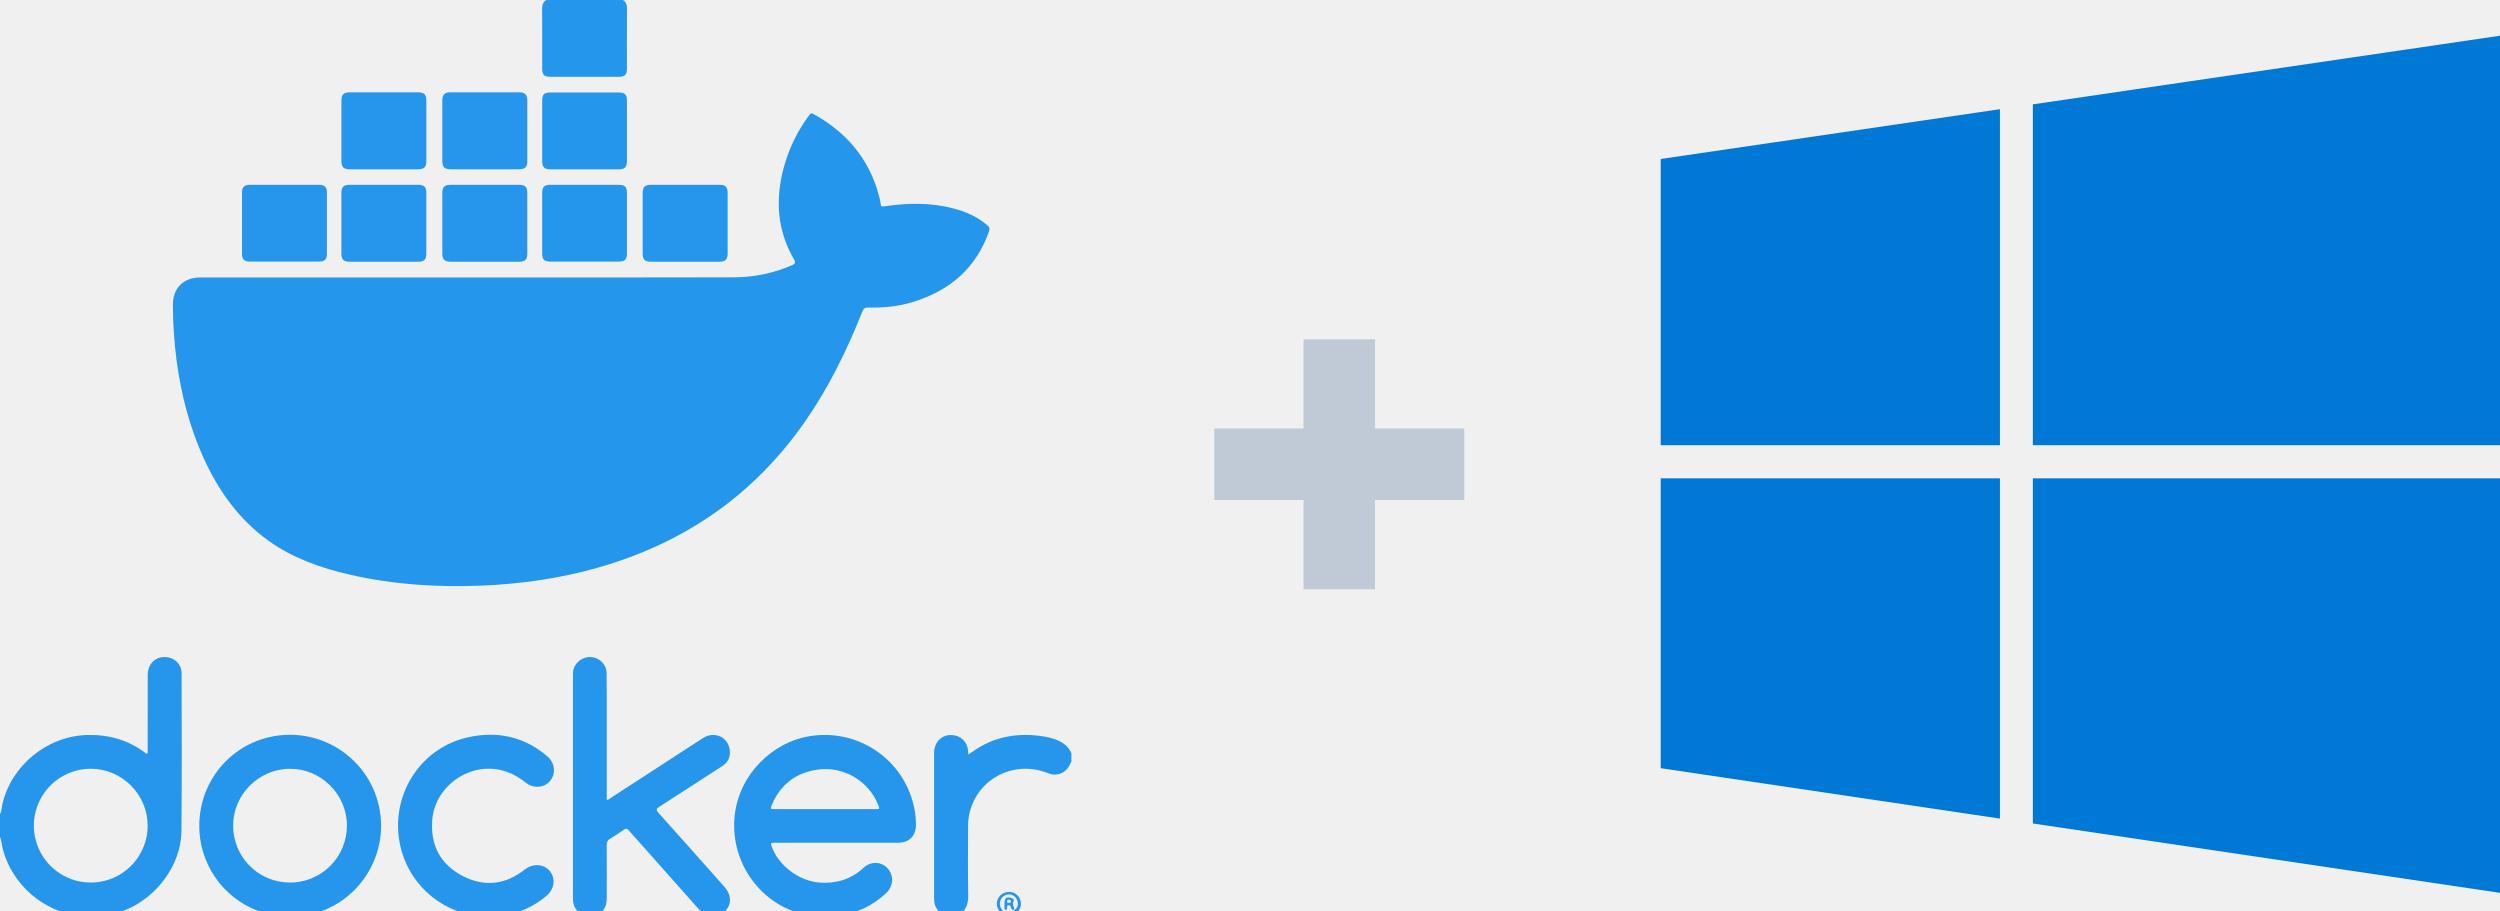
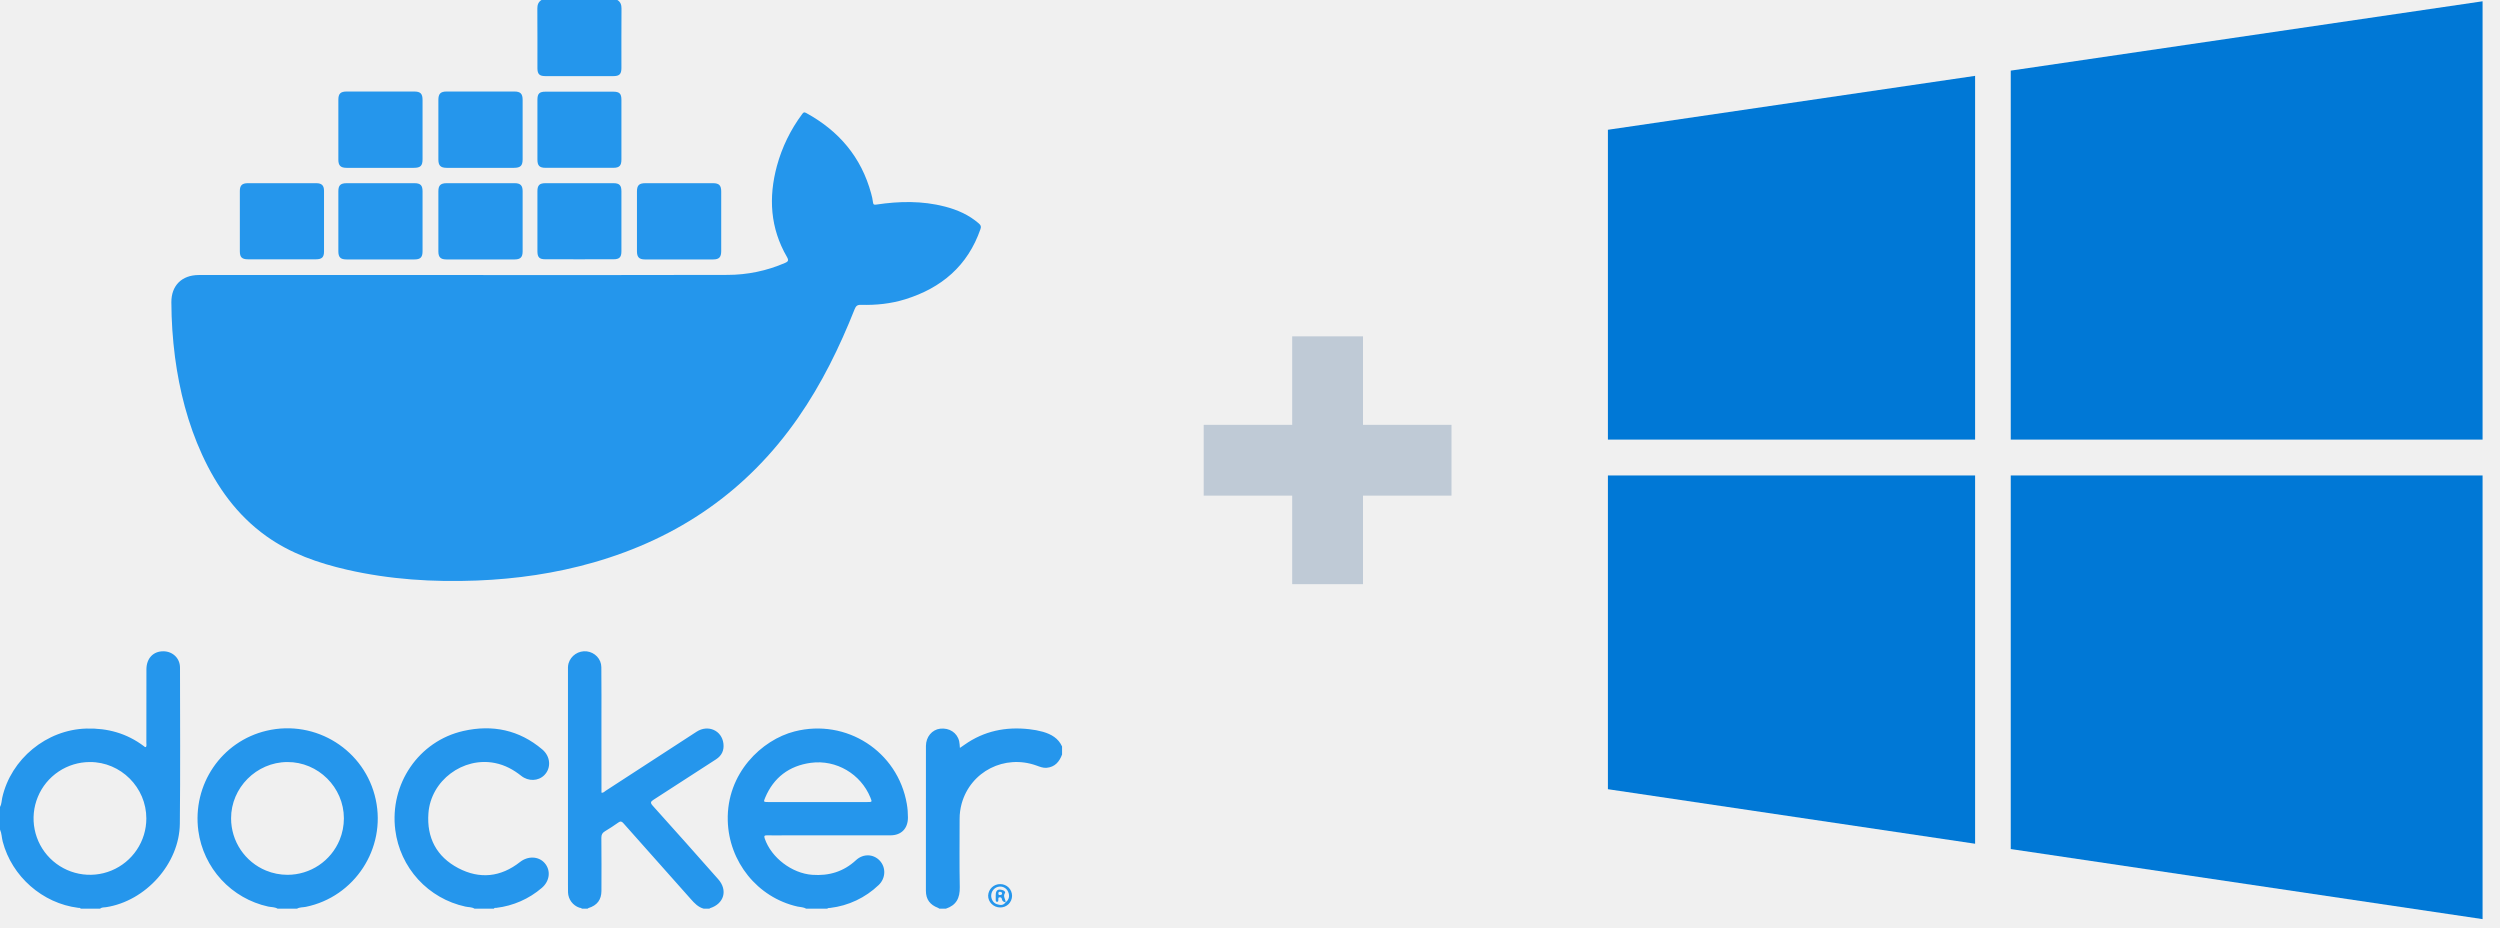
- <svg xmlns="http://www.w3.org/2000/svg" fill="none" viewBox="0 0 140 51">
-   <rect width="100%" height="100%" />
-   <g class="currentLayer">
-     <path fill="#2596EC" d="M0 45.591c.094-.16.086-.346.124-.519.491-2.198 2.508-3.851 4.757-3.912 1.196-.033 2.28.27 3.241.991.034.025.063.069.123.052.047-.074.023-.159.024-.238.002-1.382-.002-2.764.003-4.146.002-.628.391-1.032.969-1.023.524.008.929.397.929.922.003 2.939.021 5.878-.009 8.816-.023 2.258-1.929 4.375-4.17 4.718-.113.017-.239-0-.336.085H4.559c-.029-.065-.09-.042-.139-.048C2.4 51.036.67 49.516.153 47.543c-.059-.224-.056-.461-.153-.675V45.591zm8.268.65c.003-1.75-1.44-3.194-3.187-3.191a3.187 3.187 0 00-2.942 1.967 3.186 3.186 0 004.16 4.164 3.186 3.186 0 001.97-2.94zM45.547 51.336c-.152-.092-.331-.083-.496-.121-2.264-.512-3.878-2.536-3.937-4.859-.068-2.675 1.924-4.563 3.778-5.035 2.923-.745 5.826 1.122 6.339 4.097.043.255.064.513.063.771-.002.615-.371 1.002-.987 1.003a1815.193 1815.193 0 01-6.04.002c-.311 0-.623.006-.934-.002-.157-.004-.175.044-.127.186.371 1.079 1.533 1.961 2.683 2.045.941.068 1.768-.176 2.47-.827.411-.381.99-.356 1.347.032.355.386.334.994-.07 1.374a4.764 4.764 0 01-2.732 1.29c-.059.007-.123-.008-.171.043h-1.185zm.658-6.025l2.8-0c.271 0 .271-.001.166-.258-.537-1.321-1.925-2.153-3.367-1.956-1.216.166-2.097.823-2.579 1.973-.097.233-.087.24.157.241.941.001 1.881.001 2.822 0zM32.872 51.336c-.035-.052-.095-.039-.144-.056a.953.953 0 01-.639-.859c-.007-.167-.004-.334-.004-.501-0-3.996-0-7.992 0-11.987 0-.151-.01-.304.032-.453a.96.96 0 011.032-.68c.456.056.817.429.822.89.011 1.048.006 2.096.006 3.145.001 1.314.001 2.629 0 3.946.111.022.171-.062.241-.107a4331.131 4331.131 0 005.138-3.337c.644-.417 1.424-.071 1.512.673.045.375-.091.678-.423.891-1.175.756-2.342 1.522-3.518 2.276-.172.11-.206.171-.052.342a603.734 603.734 0 013.698 4.151c.551.621.334 1.386-.463 1.638-.013.004-.023.018-.035.028h-.319c-.315-.086-.523-.308-.731-.543a1612.091 1612.091 0 00-3.809-4.287c-.094-.106-.161-.125-.28-.041-.248.175-.501.343-.761.498-.147.087-.203.187-.201.364.01 1.001.007 2.003.003 3.004-.002.505-.245.818-.73.969a.242.242 0 00-.055.036h-.319zM15.684 51.336c-.166-.101-.359-.082-.539-.121a5.079 5.079 0 01-3.939-4.273c-.351-2.623 1.308-5.06 3.855-5.658 2.79-.656 5.572 1.101 6.168 3.897.589 2.758-1.195 5.488-3.953 6.052-.166.034-.344.014-.498.104h-1.094zm3.744-5.105c-.001-1.748-1.452-3.19-3.199-3.18-1.741.01-3.18 1.455-3.174 3.187a3.186 3.186 0 001.969 2.944 3.188 3.188 0 001.22.241 3.187 3.187 0 002.942-1.972 3.188 3.188 0 00.241-1.22zM26.808 51.336c-.158-.099-.344-.079-.516-.117a5.076 5.076 0 01-3.961-4.33c-.33-2.591 1.321-5.022 3.848-5.594 1.64-.371 3.152-.061 4.46 1.047.465.394.511 1.046.113 1.448-.34.344-.898.366-1.308.041-.44-.35-.918-.611-1.476-.724-1.812-.365-3.628.99-3.764 2.832-.103 1.389.458 2.458 1.684 3.104 1.214.639 2.403.512 3.493-.345.45-.355 1.057-.329 1.395.067.353.413.285 1.01-.166 1.396a4.808 4.808 0 01-2.568 1.128c-.048.006-.11-.019-.139.047h-1.094zM60 42.628c-.155.409-.405.707-.876.749-.205.018-.386-.062-.571-.128-1.798-.644-3.715.329-4.225 2.146a3.219 3.219 0 00-.116.877c.001 1.284-.019 2.567.009 3.85.013.611-.198 1.02-.786 1.214h-.365a.43.43 0 00-.073-.045c-.459-.173-.688-.478-.689-.963-.003-2.726-.003-5.452 0-8.178.001-.52.348-.928.804-.981.518-.06.957.223 1.073.703.028.115.027.238.042.383.095-.065.181-.122.265-.181 1.101-.778 2.329-1.025 3.653-.875.264.027.525.077.78.149.466.137.863.361 1.074.827v.456z" />
-     <path fill="#2496EC" d="M34.879 0c.178.111.235.269.233.479-.008 1.123-.003 2.246-.004 3.369-0.0.335-.114.451-.45.452a1493.217 1493.217 0 01-3.847-0c-.337-0-.448-.114-.448-.453-.001-1.123.004-2.246-.004-3.369-.002-.211.058-.367.235-.478h4.286zM26.158 15.537c4.984-0 9.968.009 14.952-.007a8.157 8.157 0 003.232-.674c.176-.076.236-.135.117-.339-.946-1.629-1.05-3.359-.566-5.147a8.709 8.709 0 011.428-2.929c.062-.084.103-.125.216-.063 1.856 1.014 3.123 2.501 3.68 4.561.047.16.081.324.102.489.015.142.071.146.193.128 1.294-.194 2.585-.219 3.865.112.706.183 1.36.467 1.919.953.118.103.144.176.094.321-.718 2.074-2.201 3.33-4.254 3.966-.811.251-1.65.336-2.497.313-.206-.006-.286.065-.357.245-.853 2.15-1.865 4.218-3.188 6.124-2.865 4.126-6.753 6.806-11.563 8.184-2.156.618-4.357.934-6.596 1.022-2.47.097-4.917-.059-7.33-.612-1.63-.374-3.195-.916-4.57-1.904-1.65-1.184-2.786-2.777-3.62-4.602-.801-1.752-1.274-3.598-1.528-5.504a25.155 25.155 0 01-.206-3.088c-.009-.953.591-1.549 1.546-1.549 4.976-.001 9.953-.001 14.93-0z" />
-     <path fill="#2596EC" d="M21.506 10.349c.638 0 1.276 0 1.913 0.0.332.001.455.119.456.452.002 1.131.002 2.262 0 3.394-.001.335-.118.461-.451.462-1.283.004-2.566.004-3.849 0-.335-.001-.456-.126-.457-.457a752.114 752.114 0 01-0-3.394c.001-.341.124-.457.475-.457.638-.001 1.276-.001 1.913-0zM21.489 9.482c-.638 0-1.276.001-1.913-.001-.327-.001-.457-.128-.457-.455a873.551 873.551 0 010-3.394c.001-.342.124-.462.474-.462a1459.787 1459.787 0 013.804-0c.361.001.478.119.479.48.002 1.116.002 2.232 0 3.348-0.0.37-.118.483-.496.483a991.432 991.432 0 01-1.891 0zM27.171 10.349c.638 0 1.276-.001 1.913 0.0.314.001.444.126.444.442a720.267 720.267 0 010 3.416c-.001.319-.123.448-.441.449a525.944 525.944 0 01-3.872 0c-.319-.001-.445-.13-.446-.446a590.218 590.218 0 01-0-3.416c.001-.324.133-.445.465-.445a892.405 892.405 0 011.936-0zM38.372 10.349c.638 0 1.276 0 1.913 0.0.341.001.462.121.463.469.002 1.124.002 2.247-0 3.371-.001.337-.117.466-.446.467a525.918 525.918 0 01-3.872-0c-.317-.001-.44-.131-.441-.45a590.57 590.57 0 01-0-3.394c.001-.345.127-.463.47-.464a871.603 871.603 0 011.913-0zM27.127 9.482c-.63 0-1.26.001-1.89-.001-.34-.001-.467-.126-.468-.469-.002-1.123-.002-2.247 0-3.371.001-.346.125-.471.467-.471 1.275-.002 2.551-.002 3.826 0 .343.001.466.124.467.47a881.649 881.649 0 01-0 3.371c-.001.354-.125.47-.488.471-.638.001-1.276.001-1.913 0zM15.938 10.349c.645 0 1.29-.001 1.935.001.301.001.433.123.434.428.004 1.146.004 2.292 0 3.438-.001.32-.125.432-.45.433-1.283.002-2.565.002-3.848 0-.337-0-.456-.116-.457-.449a864.445 864.445 0 01 0-3.415c.001-.312.132-.435.45-.436a625.832 625.832 0 011.935-0z" />
-     <path fill="#2496EC" d="M32.734 5.179c.637 0 1.275-.001 1.913.001.352.001.46.11.461.463a2518.435 2518.435 0 01-0 3.37c-0.0.349-.117.468-.46.468-1.275.001-2.55.001-3.825 0-.343-0-.46-.119-.46-.468-.001-1.123-.001-2.247 0-3.37 0-.355.107-.463.46-.463.638-.002 1.275-.001 1.913-.001zM32.721 14.649c-.637 0-1.275.002-1.913-.001-.336-.001-.446-.114-.446-.455a1919.004 1919.004 0 010-3.392c0-.334.118-.452.451-.452 1.283-.001 2.565-.001 3.848 0 .33 0.0.446.119.447.457.001 1.131.001 2.262 0 3.392-0.0.334-.115.449-.452.45-.645.002-1.29.001-1.935.001z" />
-     <path fill="#2596EC" d="M56.51 49.946a.663.663 0 01.255.051.674.674 0 01.215.145c.061.062.11.136.143.216a.673.673 0 01.049.255.653.653 0 01-.054.254.663.663 0 01-.146.214.668.668 0 01-.218.141.659.659 0 01-.255.046c-.38-.003-.689-.312-.678-.678a.677.677 0 01.214-.462.674.674 0 01.475-.181zm.297 1.028c.194-.139.247-.362.142-.594a.486.486 0 00-.24-.248.486.486 0 00-.344-.027.517.517 0 00-.26.175.521.521 0 00-.111.293c-.014.216.114.442.315.506.179.058.37.091.501-.109l-.003.003z" />
-     <path fill="#2596EC" d="M56.81 50.97c-.116-.01-.195-.059-.214-.186-.01-.071-.067-.098-.135-.091-.081.008-.057.074-.062.123-.007.056.017.137-.079.13-.089-.007-.067-.086-.07-.142-.003-.076 0-.152 0-.228 0-.288.126-.376.403-.285.084.028.158.105.119.164-.131.192.046.347.035.52l.003-.003zm-.309-.587c-.063-.007-.1.015-.1.085-.001.06.012.104.085.098.062-.005.128-.014.126-.094-.002-.063-.056-.081-.111-.088z" />
-     <path fill="#BFCAD6" fill-rule="evenodd" d="M77 19h-4v5h-5v4h5v5h4v-5h5v-4h-5v-5z" clip-rule="evenodd" />
-     <path fill="#0078D6" d="M113.84 24.931H140V2l-26.16 3.844v19.087zM111.996 24.931V6.114L93 8.903v16.028h18.996zM111.996 26.787H93v16.232l18.996 2.822V26.787zM113.84 26.787v19.328L140 50V26.787h-26.16z" />
+ <svg xmlns="http://www.w3.org/2000/svg" width="97" height="36" viewBox="0 0 97 36" fill="none">
+   <g clip-path="url(#clip0_13516_75145)">
+     <path d="M0 31.312C0.064 31.202 0.059 31.074 0.086 30.955C0.423 29.445 1.808 28.31 3.353 28.268C4.174 28.246 4.919 28.453 5.579 28.949C5.602 28.966 5.622 28.996 5.663 28.984C5.695 28.933 5.679 28.875 5.679 28.821C5.68 27.871 5.678 26.922 5.681 25.973C5.682 25.541 5.949 25.264 6.346 25.27C6.706 25.276 6.984 25.543 6.984 25.904C6.986 27.922 6.999 29.94 6.978 31.959C6.962 33.509 5.653 34.963 4.114 35.199C4.036 35.21 3.95 35.198 3.883 35.257H3.131C3.111 35.212 3.069 35.228 3.036 35.224C1.648 35.051 0.46 34.007 0.105 32.652C0.065 32.498 0.067 32.336 0 32.188V31.312ZM5.678 31.758C5.68 30.556 4.689 29.564 3.489 29.567C3.057 29.567 2.634 29.695 2.274 29.936C1.915 30.176 1.634 30.517 1.469 30.917C1.303 31.317 1.26 31.756 1.344 32.181C1.428 32.605 1.636 32.995 1.942 33.301C2.248 33.607 2.637 33.815 3.062 33.9C3.486 33.985 3.926 33.942 4.325 33.777C4.725 33.612 5.067 33.332 5.308 32.972C5.549 32.613 5.678 32.19 5.678 31.758ZM31.282 35.257C31.177 35.194 31.055 35.2 30.941 35.174C29.386 34.822 28.277 33.432 28.237 31.837C28.19 30 29.558 28.703 30.831 28.379C32.839 27.867 34.833 29.15 35.185 31.193C35.215 31.368 35.229 31.545 35.228 31.723C35.227 32.145 34.973 32.41 34.55 32.411C33.167 32.414 31.784 32.414 30.402 32.412C30.188 32.412 29.974 32.416 29.76 32.411C29.652 32.408 29.64 32.441 29.673 32.539C29.928 33.279 30.726 33.886 31.516 33.943C32.162 33.99 32.73 33.822 33.212 33.375C33.495 33.113 33.892 33.13 34.138 33.397C34.382 33.662 34.367 34.08 34.09 34.341C33.577 34.832 32.919 35.143 32.214 35.227C32.173 35.232 32.129 35.222 32.096 35.257H31.282ZM31.734 31.119L33.656 31.119C33.842 31.119 33.842 31.119 33.77 30.942C33.401 30.035 32.448 29.463 31.458 29.598C30.623 29.712 30.018 30.164 29.687 30.954C29.62 31.113 29.627 31.119 29.795 31.119C30.442 31.119 31.088 31.119 31.734 31.119ZM22.577 35.257C22.553 35.221 22.512 35.23 22.478 35.218C22.354 35.175 22.246 35.096 22.168 34.991C22.09 34.886 22.045 34.76 22.039 34.629C22.035 34.514 22.037 34.399 22.037 34.284C22.036 31.54 22.037 28.796 22.037 26.051C22.037 25.947 22.03 25.843 22.059 25.74C22.103 25.591 22.198 25.463 22.328 25.377C22.458 25.292 22.613 25.255 22.768 25.273C23.081 25.312 23.329 25.567 23.332 25.885C23.34 26.605 23.336 27.325 23.336 28.044C23.337 28.947 23.337 29.85 23.337 30.755C23.413 30.77 23.454 30.712 23.502 30.681C24.679 29.918 25.855 29.154 27.03 28.389C27.473 28.103 28.009 28.341 28.069 28.852C28.1 29.11 28.007 29.318 27.779 29.464C26.972 29.983 26.17 30.509 25.362 31.027C25.244 31.103 25.221 31.145 25.326 31.262C26.177 32.208 27.024 33.158 27.866 34.113C28.245 34.539 28.096 35.065 27.548 35.238C27.539 35.241 27.532 35.251 27.524 35.257H27.305C27.089 35.198 26.946 35.046 26.803 34.884C25.933 33.901 25.061 32.92 24.187 31.94C24.123 31.868 24.076 31.855 23.994 31.912C23.824 32.032 23.65 32.148 23.471 32.254C23.371 32.314 23.332 32.383 23.333 32.504C23.34 33.191 23.338 33.879 23.336 34.567C23.334 34.913 23.167 35.129 22.834 35.232C22.82 35.239 22.808 35.247 22.796 35.257H22.577ZM10.772 35.257C10.658 35.188 10.525 35.201 10.402 35.174C9.705 35.02 9.072 34.656 8.588 34.131C8.104 33.606 7.793 32.946 7.696 32.239C7.455 30.437 8.595 28.764 10.344 28.352C12.26 27.902 14.171 29.109 14.58 31.029C14.985 32.923 13.759 34.798 11.865 35.186C11.751 35.209 11.629 35.195 11.523 35.257H10.772ZM13.343 31.751C13.342 30.55 12.346 29.56 11.146 29.567C9.95 29.573 8.962 30.566 8.966 31.755C8.967 32.188 9.095 32.611 9.336 32.971C9.577 33.331 9.919 33.612 10.319 33.777C10.585 33.887 10.869 33.943 11.157 33.943C11.59 33.942 12.013 33.813 12.373 33.572C12.732 33.331 13.012 32.989 13.178 32.589C13.287 32.323 13.343 32.038 13.343 31.751ZM18.412 35.257C18.304 35.189 18.176 35.203 18.058 35.176C17.352 35.023 16.712 34.655 16.224 34.123C15.737 33.59 15.427 32.919 15.337 32.203C15.111 30.423 16.244 28.753 17.98 28.361C19.107 28.106 20.146 28.319 21.043 29.08C21.362 29.35 21.394 29.798 21.121 30.074C20.887 30.31 20.504 30.326 20.223 30.102C19.92 29.862 19.592 29.683 19.209 29.606C17.964 29.355 16.717 30.285 16.623 31.551C16.552 32.504 16.938 33.239 17.779 33.682C18.613 34.121 19.43 34.034 20.178 33.445C20.488 33.202 20.904 33.219 21.137 33.491C21.379 33.775 21.333 34.185 21.023 34.45C20.525 34.878 19.911 35.147 19.259 35.225C19.226 35.229 19.183 35.211 19.164 35.257H18.412ZM41.208 29.276C41.102 29.558 40.93 29.762 40.607 29.791C40.466 29.803 40.342 29.748 40.215 29.703C38.98 29.26 37.663 29.929 37.313 31.177C37.259 31.373 37.232 31.576 37.233 31.779C37.234 32.661 37.221 33.542 37.239 34.423C37.248 34.843 37.104 35.124 36.699 35.257H36.449C36.433 35.245 36.416 35.234 36.398 35.226C36.083 35.107 35.926 34.897 35.925 34.564C35.923 32.692 35.923 30.82 35.926 28.947C35.926 28.59 36.164 28.31 36.478 28.273C36.833 28.232 37.135 28.427 37.215 28.756C37.234 28.835 37.234 28.919 37.244 29.019C37.309 28.974 37.368 28.935 37.426 28.894C38.182 28.36 39.026 28.19 39.935 28.293C40.116 28.312 40.295 28.346 40.471 28.395C40.791 28.49 41.063 28.643 41.208 28.963V29.276Z" fill="#2596EC" />
+     <path d="M23.954 0C24.076 0.076 24.115 0.185 24.114 0.329C24.108 1.1 24.111 1.872 24.111 2.643C24.111 2.873 24.032 2.953 23.802 2.953C22.921 2.954 22.04 2.954 21.16 2.953C20.928 2.953 20.852 2.874 20.852 2.642C20.851 1.871 20.855 1.1 20.849 0.328C20.848 0.184 20.889 0.076 21.01 0L23.954 0ZM17.964 10.671C21.387 10.671 24.81 10.677 28.233 10.666C28.997 10.665 29.753 10.508 30.453 10.204C30.574 10.152 30.615 10.111 30.534 9.971C29.884 8.852 29.813 7.664 30.145 6.436C30.343 5.709 30.676 5.027 31.126 4.424C31.169 4.366 31.197 4.338 31.275 4.381C32.549 5.077 33.42 6.098 33.802 7.513C33.834 7.623 33.858 7.736 33.872 7.849C33.883 7.947 33.921 7.95 34.005 7.937C34.894 7.804 35.78 7.787 36.659 8.014C37.144 8.14 37.593 8.335 37.977 8.669C38.058 8.739 38.076 8.79 38.042 8.889C37.548 10.314 36.53 11.176 35.12 11.613C34.563 11.786 33.986 11.844 33.405 11.828C33.263 11.824 33.209 11.873 33.16 11.996C32.574 13.473 31.879 14.894 30.97 16.203C29.003 19.037 26.332 20.877 23.029 21.823C21.548 22.247 20.036 22.465 18.499 22.525C16.802 22.591 15.121 22.485 13.464 22.105C12.345 21.848 11.27 21.475 10.325 20.797C9.192 19.984 8.412 18.89 7.839 17.637C7.289 16.433 6.964 15.166 6.79 13.857C6.699 13.153 6.652 12.445 6.649 11.736C6.642 11.081 7.054 10.672 7.711 10.671C11.129 10.671 14.546 10.671 17.964 10.671Z" fill="#2496EC" />
+     <path d="M14.768 7.108C15.206 7.108 15.644 7.108 16.082 7.108C16.31 7.108 16.395 7.19 16.395 7.418C16.396 8.195 16.396 8.972 16.395 9.749C16.395 9.979 16.314 10.066 16.085 10.066C15.204 10.069 14.323 10.069 13.442 10.066C13.212 10.066 13.129 9.98 13.128 9.753C13.126 8.976 13.126 8.199 13.128 7.422C13.128 7.188 13.213 7.108 13.454 7.108C13.892 7.107 14.33 7.107 14.768 7.108ZM14.756 6.512C14.318 6.512 13.88 6.513 13.442 6.512C13.218 6.511 13.129 6.424 13.128 6.199C13.127 5.422 13.127 4.645 13.128 3.868C13.129 3.633 13.214 3.551 13.454 3.551C14.325 3.55 15.195 3.55 16.066 3.551C16.314 3.551 16.395 3.632 16.395 3.88C16.396 4.647 16.396 5.413 16.395 6.18C16.395 6.434 16.314 6.512 16.054 6.512C15.622 6.512 15.189 6.512 14.756 6.512ZM18.658 7.108C19.096 7.108 19.534 7.107 19.972 7.108C20.188 7.108 20.277 7.194 20.278 7.411C20.279 8.193 20.279 8.976 20.278 9.758C20.277 9.977 20.193 10.065 19.975 10.066C19.088 10.069 18.202 10.069 17.315 10.066C17.096 10.065 17.01 9.977 17.009 9.76C17.007 8.978 17.007 8.196 17.009 7.414C17.01 7.191 17.101 7.108 17.329 7.108C17.772 7.107 18.215 7.107 18.658 7.108ZM26.351 7.108C26.789 7.108 27.227 7.108 27.665 7.108C27.899 7.108 27.983 7.191 27.983 7.43C27.984 8.202 27.984 8.973 27.983 9.745C27.982 9.976 27.902 10.065 27.676 10.066C26.79 10.069 25.903 10.069 25.017 10.066C24.8 10.065 24.715 9.976 24.714 9.757C24.712 8.98 24.712 8.203 24.714 7.426C24.715 7.189 24.801 7.108 25.037 7.108C25.475 7.107 25.913 7.107 26.351 7.108ZM18.628 6.512C18.196 6.512 17.763 6.513 17.33 6.512C17.096 6.511 17.009 6.425 17.009 6.19C17.008 5.418 17.008 4.646 17.009 3.875C17.009 3.637 17.095 3.551 17.329 3.551C18.205 3.549 19.081 3.549 19.957 3.551C20.193 3.551 20.277 3.636 20.278 3.873C20.279 4.645 20.279 5.417 20.278 6.188C20.277 6.431 20.192 6.511 19.942 6.512C19.504 6.512 19.066 6.512 18.628 6.512ZM10.944 7.108C11.387 7.108 11.83 7.107 12.273 7.108C12.48 7.109 12.571 7.193 12.572 7.402C12.575 8.189 12.575 8.976 12.572 9.763C12.571 9.983 12.486 10.06 12.262 10.061C11.381 10.062 10.501 10.062 9.62 10.061C9.388 10.06 9.306 9.981 9.306 9.753C9.304 8.971 9.304 8.189 9.306 7.407C9.306 7.193 9.396 7.108 9.615 7.108C10.058 7.107 10.501 7.107 10.944 7.108Z" fill="#2596EC" />
+     <path d="M22.481 3.557C22.919 3.557 23.357 3.556 23.795 3.557C24.037 3.558 24.111 3.633 24.111 3.875C24.112 4.647 24.112 5.418 24.111 6.19C24.111 6.429 24.031 6.511 23.795 6.511C22.919 6.512 22.044 6.512 21.168 6.511C20.932 6.511 20.852 6.429 20.852 6.19C20.851 5.418 20.852 4.647 20.852 3.875C20.852 3.632 20.925 3.558 21.168 3.557C21.605 3.556 22.043 3.557 22.481 3.557ZM22.472 10.061C22.034 10.061 21.596 10.062 21.158 10.06C20.927 10.06 20.852 9.982 20.852 9.748C20.851 8.972 20.851 8.195 20.852 7.418C20.852 7.189 20.933 7.108 21.162 7.108C22.043 7.107 22.924 7.107 23.804 7.108C24.031 7.108 24.111 7.19 24.111 7.421C24.112 8.198 24.112 8.975 24.111 9.751C24.111 9.981 24.032 10.06 23.801 10.06C23.358 10.062 22.915 10.061 22.472 10.061Z" fill="#2496EC" />
+     <path d="M38.813 34.303C38.873 34.303 38.933 34.315 38.988 34.338C39.044 34.361 39.094 34.395 39.136 34.437C39.178 34.48 39.212 34.53 39.234 34.586C39.257 34.641 39.268 34.701 39.268 34.761C39.267 34.821 39.255 34.88 39.231 34.935C39.207 34.99 39.173 35.04 39.131 35.082C39.087 35.123 39.037 35.156 38.981 35.178C38.925 35.2 38.866 35.211 38.806 35.21C38.545 35.208 38.333 34.996 38.34 34.745C38.346 34.624 38.399 34.51 38.487 34.427C38.575 34.345 38.692 34.3 38.813 34.303ZM39.017 35.009C39.151 34.913 39.187 34.76 39.115 34.601C39.083 34.526 39.024 34.465 38.95 34.43C38.876 34.395 38.792 34.389 38.714 34.412C38.643 34.432 38.581 34.474 38.535 34.532C38.49 34.59 38.463 34.66 38.459 34.733C38.449 34.882 38.537 35.037 38.675 35.081C38.798 35.121 38.929 35.144 39.019 35.006L39.017 35.009Z" fill="#2596EC" />
+     <path d="M39.018 35.006C38.939 34.999 38.884 34.966 38.871 34.878C38.864 34.829 38.825 34.811 38.779 34.816C38.723 34.821 38.739 34.867 38.736 34.9C38.731 34.938 38.748 34.994 38.682 34.989C38.621 34.985 38.636 34.931 38.634 34.892C38.632 34.84 38.634 34.787 38.634 34.735C38.634 34.538 38.72 34.477 38.91 34.539C38.968 34.558 39.019 34.611 38.992 34.651C38.902 34.783 39.024 34.89 39.016 35.008L39.018 35.006ZM38.806 34.603C38.763 34.598 38.737 34.614 38.737 34.661C38.737 34.703 38.746 34.733 38.796 34.728C38.838 34.724 38.884 34.719 38.882 34.664C38.881 34.621 38.844 34.608 38.806 34.603Z" fill="#2596EC" />
+     <path fill-rule="evenodd" clip-rule="evenodd" d="M52.884 13.05H50.137V16.484H46.703V19.231H50.137V22.665H52.884V19.231H56.318V16.484H52.884V13.05Z" fill="#BFCAD6" />
+     <path d="M78.017 17.056H97.637V-0.143L78.017 2.74V17.056ZM76.634 17.056V2.943L62.387 5.035V17.056H76.634ZM76.634 18.447H62.387V30.621L76.634 32.737V18.447ZM78.017 18.447V32.943L97.637 35.857V18.447H78.017Z" fill="#0078D6" />
  </g>
+   <defs>
+     <clipPath id="clip0_13516_75145">
+       <rect width="96.324" height="36" fill="white" />
+     </clipPath>
+   </defs>
</svg>
